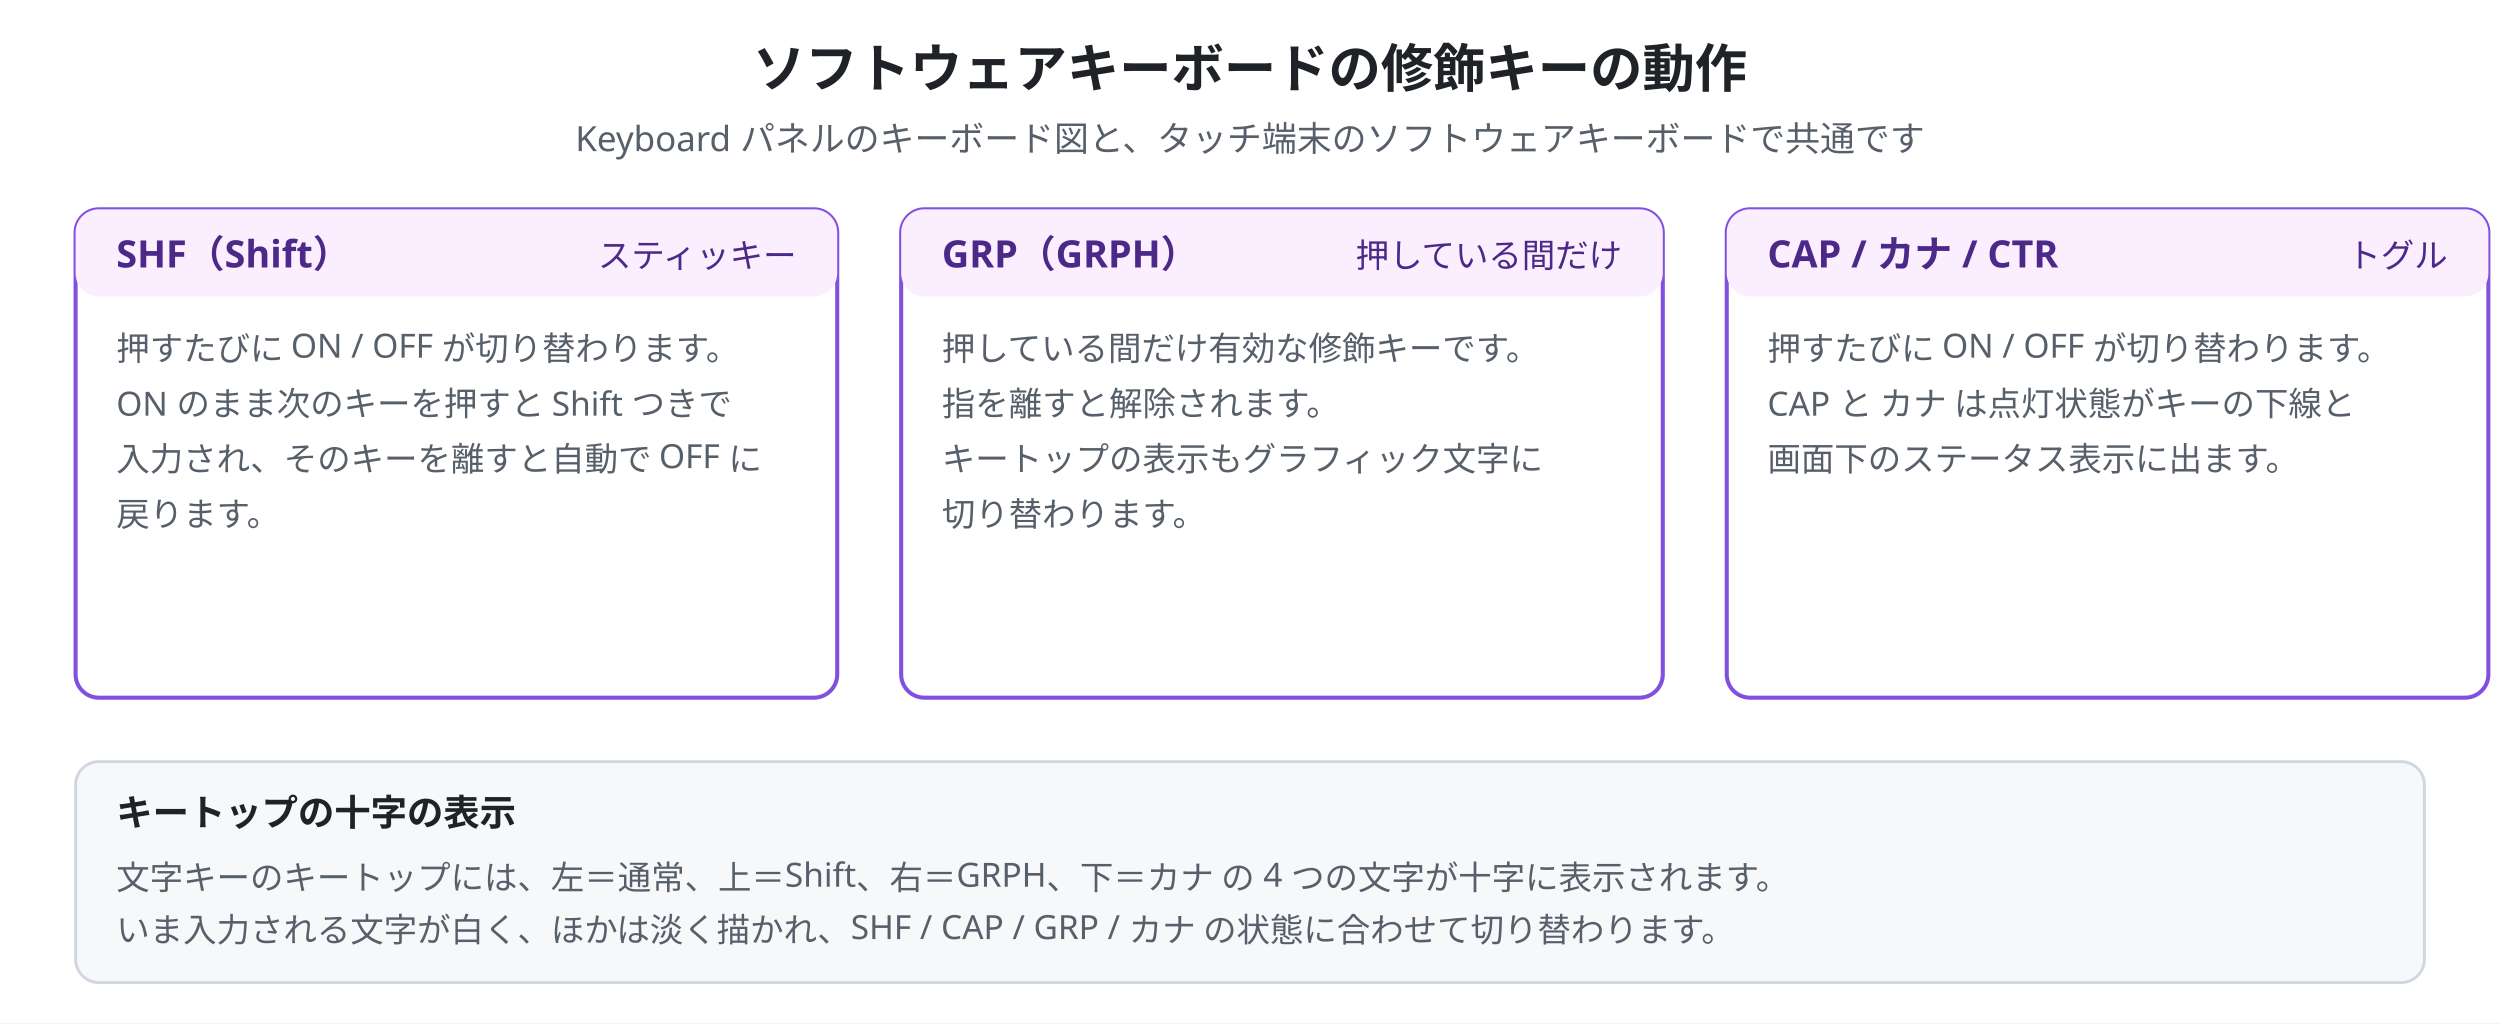
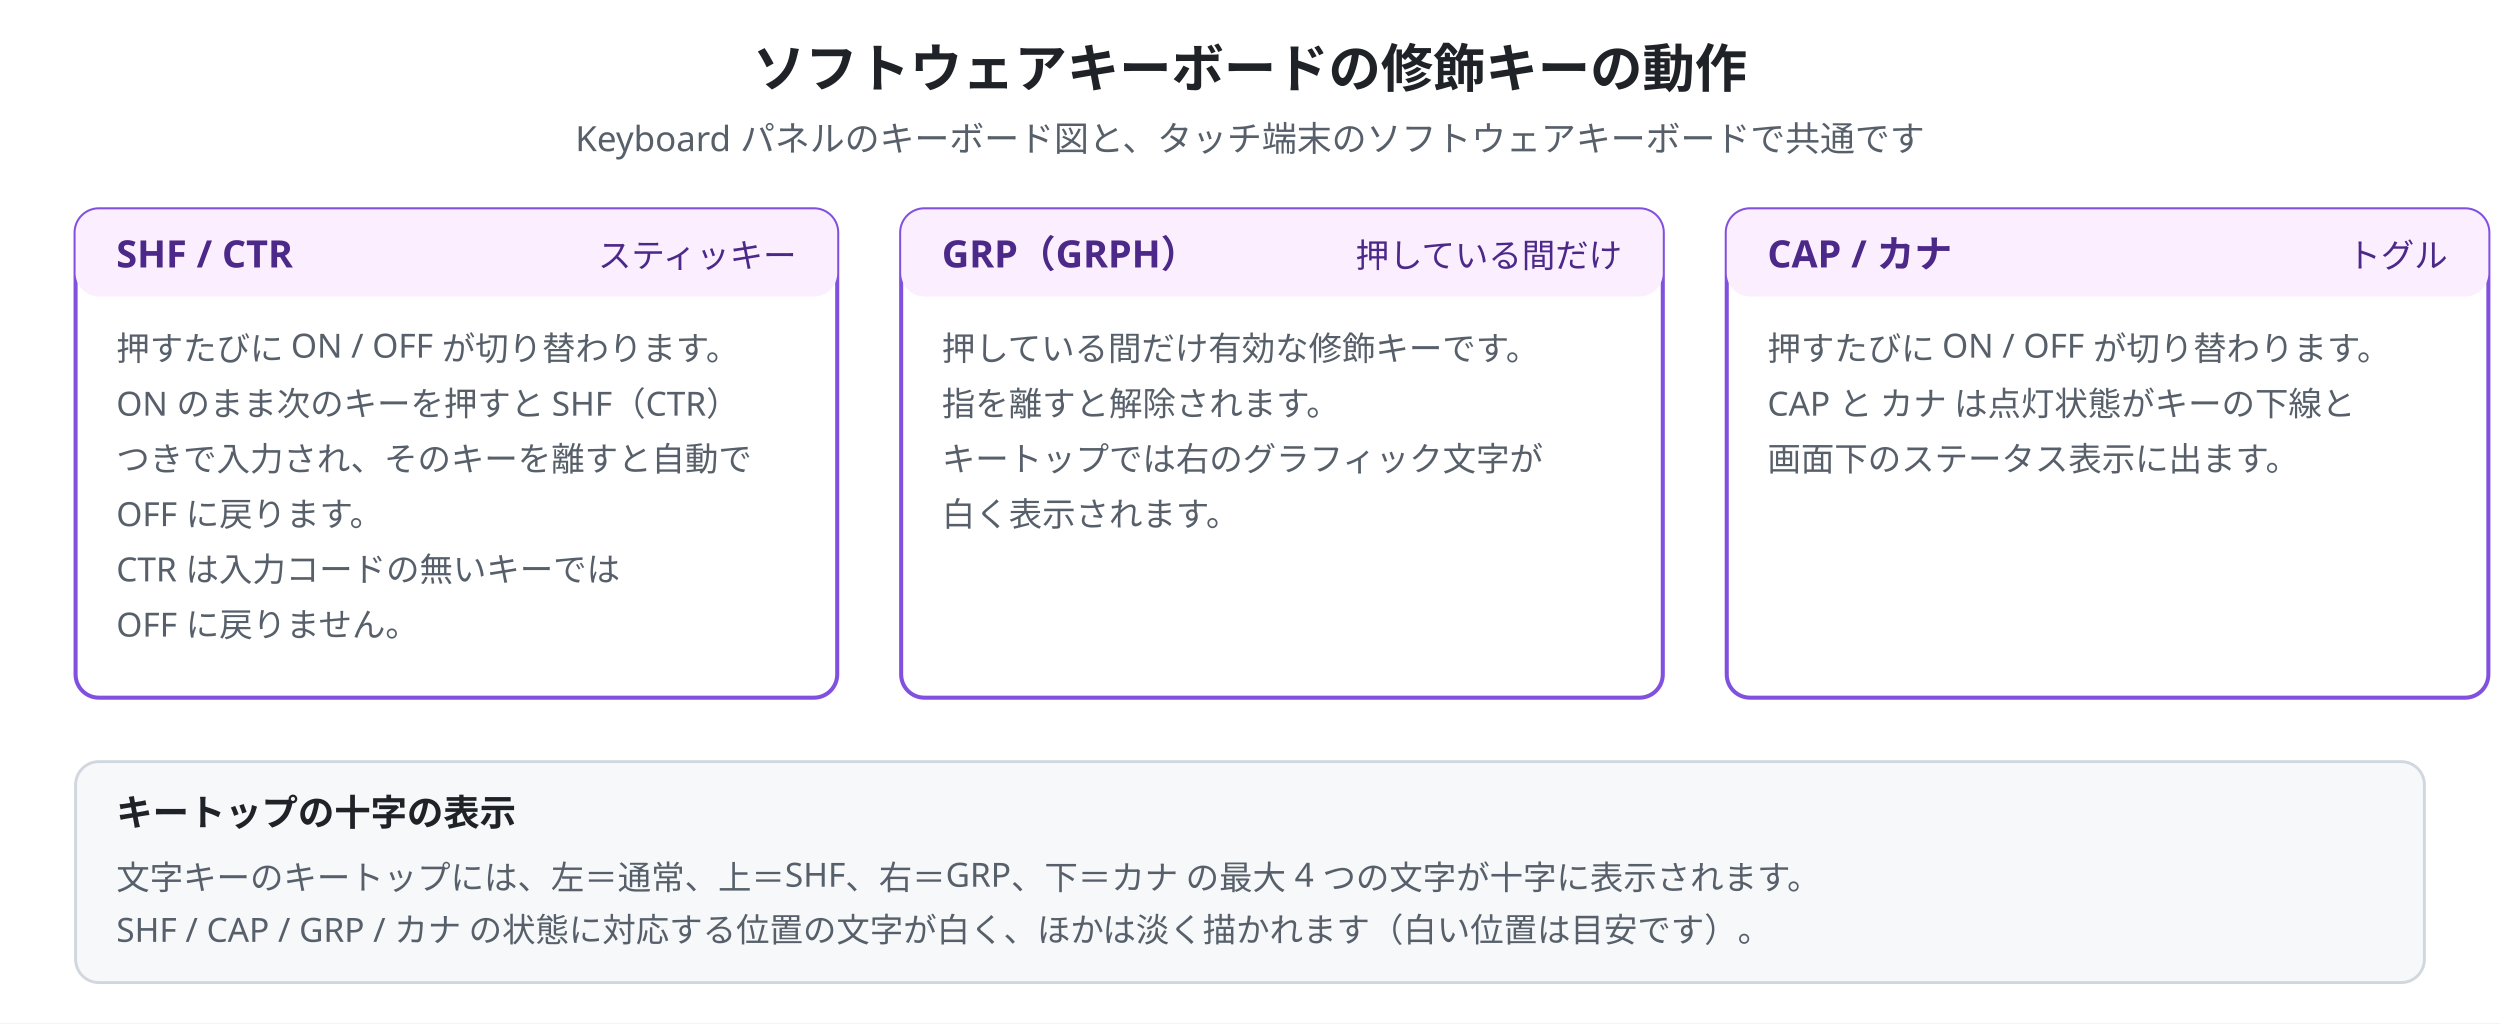
<svg xmlns="http://www.w3.org/2000/svg" viewBox="0 0 860 352" width="860" height="352">
  <defs>
    <marker id="ah" markerWidth="10" markerHeight="10" refX="8" refY="4" orient="auto" markerUnits="userSpaceOnUse">
      <path d="M0,0 L8,4 L0,8 z" fill="#57606a" />
    </marker>
  </defs>
  <rect x="0" y="0" width="860" height="352" rx="0" fill="#ffffff" stroke="none" stroke-width="1" />
  <text x="430" y="30" font-family="sans-serif" font-size="18" fill="#1f2328" text-anchor="middle" font-weight="bold">ソフトウェアキーボードの修飾キーの動作</text>
  <text x="430" y="52" font-family="sans-serif" font-size="12" fill="#57606a" text-anchor="middle">Keyboard パネルのキーボード図と、タッチ端末のソフトウェアキーボードで共通です</text>
  <rect x="26" y="72" width="262" height="168" rx="8" fill="#ffffff" stroke="#8250df" stroke-width="1.4" />
  <rect x="26" y="72" width="262" height="30" rx="8" fill="#fbefff" stroke="none" stroke-width="1" />
-   <text x="40" y="92" font-family="sans-serif" font-size="13" fill="#4c2889" text-anchor="start" font-weight="bold">SHF（Shift）</text>
+   <text x="40" y="92" font-family="sans-serif" font-size="13" fill="#4c2889" text-anchor="start" font-weight="bold">SHF / CTR</text>
  <text x="274" y="92" font-family="sans-serif" font-size="11.5" fill="#4c2889" text-anchor="end">スティッキー</text>
  <text x="40" y="124" font-family="sans-serif" font-size="11.5" fill="#57606a" text-anchor="start">押すたびに ON / OFF が切り替わります。</text>
-   <text x="40" y="143" font-family="sans-serif" font-size="11.5" fill="#57606a" text-anchor="start">ON のまま次のキーを押すと Shift つきで</text>
-   <text x="40" y="162" font-family="sans-serif" font-size="11.5" fill="#57606a" text-anchor="start">入力され、そのキーを離すと自動で OFF に</text>
-   <text x="40" y="181" font-family="sans-serif" font-size="11.5" fill="#57606a" text-anchor="start">戻ります。</text>
+   <text x="40" y="143" font-family="sans-serif" font-size="11.5" fill="#57606a" text-anchor="start">ON のまま次のキーを押すと SHF（CTR）</text>
+   <text x="40" y="162" font-family="sans-serif" font-size="11.5" fill="#57606a" text-anchor="start">つきで入力され、そのキーを離すと自動で</text>
+   <text x="40" y="181" font-family="sans-serif" font-size="11.5" fill="#57606a" text-anchor="start">OFF に戻ります。</text>
+   <text x="40" y="200" font-family="sans-serif" font-size="11.5" fill="#57606a" text-anchor="start">CTR は入力コードの無いキーでは</text>
+   <text x="40" y="219" font-family="sans-serif" font-size="11.5" fill="#57606a" text-anchor="start">OFF に戻りません。</text>
  <rect x="310" y="72" width="262" height="168" rx="8" fill="#ffffff" stroke="#8250df" stroke-width="1.4" />
  <rect x="310" y="72" width="262" height="30" rx="8" fill="#fbefff" stroke="none" stroke-width="1" />
  <text x="324" y="92" font-family="sans-serif" font-size="13" fill="#4c2889" text-anchor="start" font-weight="bold">GRP（GRPH）</text>
  <text x="558" y="92" font-family="sans-serif" font-size="11.5" fill="#4c2889" text-anchor="end">押している間だけ</text>
  <text x="324" y="124" font-family="sans-serif" font-size="11.5" fill="#57606a" text-anchor="start">押している間だけ有効な修飾キーです。</text>
  <text x="324" y="143" font-family="sans-serif" font-size="11.5" fill="#57606a" text-anchor="start">指を離すと解除されます。</text>
-   <text x="324" y="162" font-family="sans-serif" font-size="11.5" fill="#57606a" text-anchor="start">キートップの表示もグラフィック文字に</text>
-   <text x="324" y="181" font-family="sans-serif" font-size="11.5" fill="#57606a" text-anchor="start">切り替わります。</text>
+   <text x="324" y="162" font-family="sans-serif" font-size="11.5" fill="#57606a" text-anchor="start">キートップでは右のグラフィック文字が</text>
+   <text x="324" y="181" font-family="sans-serif" font-size="11.5" fill="#57606a" text-anchor="start">白く表示されます。</text>
  <rect x="594" y="72" width="262" height="168" rx="8" fill="#ffffff" stroke="#8250df" stroke-width="1.4" />
  <rect x="594" y="72" width="262" height="30" rx="8" fill="#fbefff" stroke="none" stroke-width="1" />
-   <text x="608" y="92" font-family="sans-serif" font-size="13" fill="#4c2889" text-anchor="start" font-weight="bold">CAP / カナ / CTR</text>
+   <text x="608" y="92" font-family="sans-serif" font-size="13" fill="#4c2889" text-anchor="start" font-weight="bold">CAP / カナ</text>
  <text x="842" y="92" font-family="sans-serif" font-size="11.5" fill="#4c2889" text-anchor="end">トグル</text>
  <text x="608" y="124" font-family="sans-serif" font-size="11.5" fill="#57606a" text-anchor="start">押すたびに ON / OFF が切り替わります。</text>
  <text x="608" y="143" font-family="sans-serif" font-size="11.5" fill="#57606a" text-anchor="start">CAP と カナ は点灯状態がキーの下線と</text>
  <text x="608" y="162" font-family="sans-serif" font-size="11.5" fill="#57606a" text-anchor="start">画面下のステータス表示に出ます。</text>
  <rect x="26" y="262" width="808" height="76" rx="8" fill="#f6f8fa" stroke="#d0d7de" stroke-width="1" />
  <text x="40" y="284" font-family="sans-serif" font-size="12.5" fill="#1f2328" text-anchor="start" font-weight="bold">キートップの十字の表示</text>
-   <text x="40" y="306" font-family="sans-serif" font-size="11.5" fill="#57606a" text-anchor="start">文字キーのキートップには、左＝通常、上＝Shift、右＝GRPH、下＝カナ の 4 つの文字が十字に表示されます。</text>
-   <text x="40" y="324" font-family="sans-serif" font-size="11.5" fill="#57606a" text-anchor="start">いま入力される文字が白く、ほかは淡く描かれ、SHF / CAP / GRP / カナ の状態に合わせて切り替わります。</text>
+   <text x="40" y="306" font-family="sans-serif" font-size="11.5" fill="#57606a" text-anchor="start">文字キーのキートップには、左＝通常、上＝SHF、右＝GRP、下＝カナ の最大 4 つの文字が十字に表示されます。</text>
+   <text x="40" y="324" font-family="sans-serif" font-size="11.5" fill="#57606a" text-anchor="start">SHF / CAP / GRP / カナ の状態に対応する位置の文字が白く、ほかは淡く描かれます（白い位置は目安です）。</text>
</svg>
